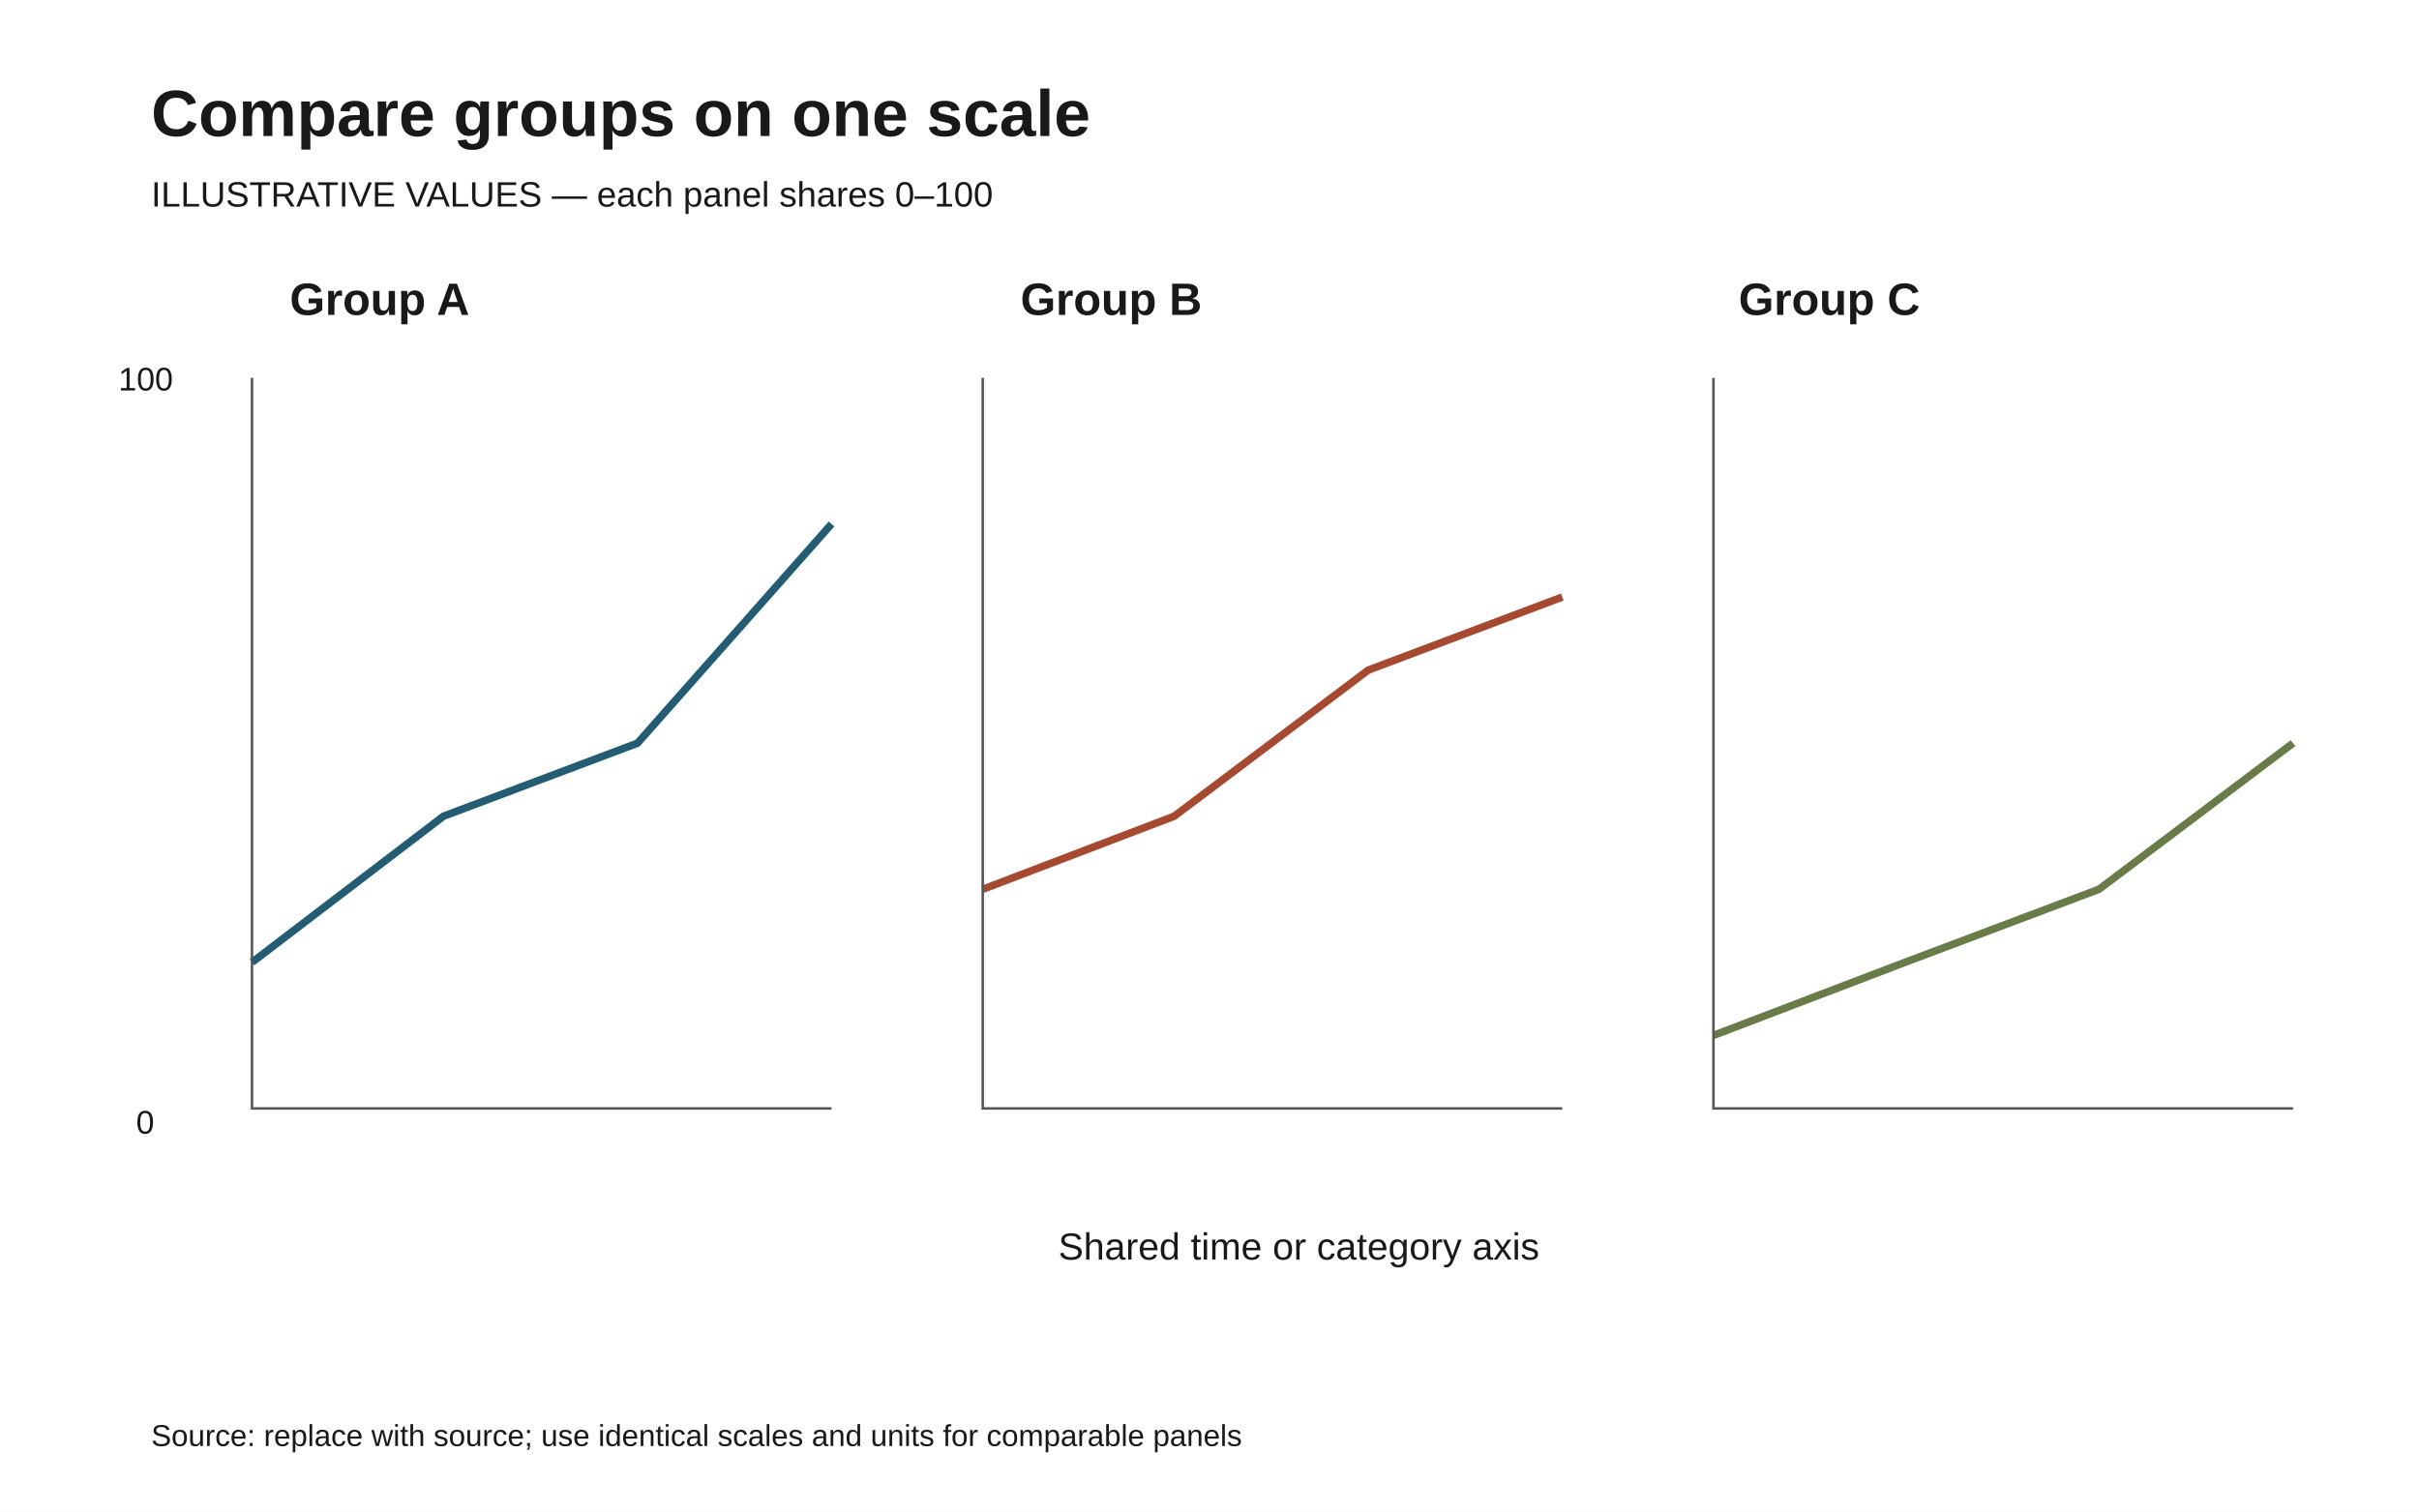
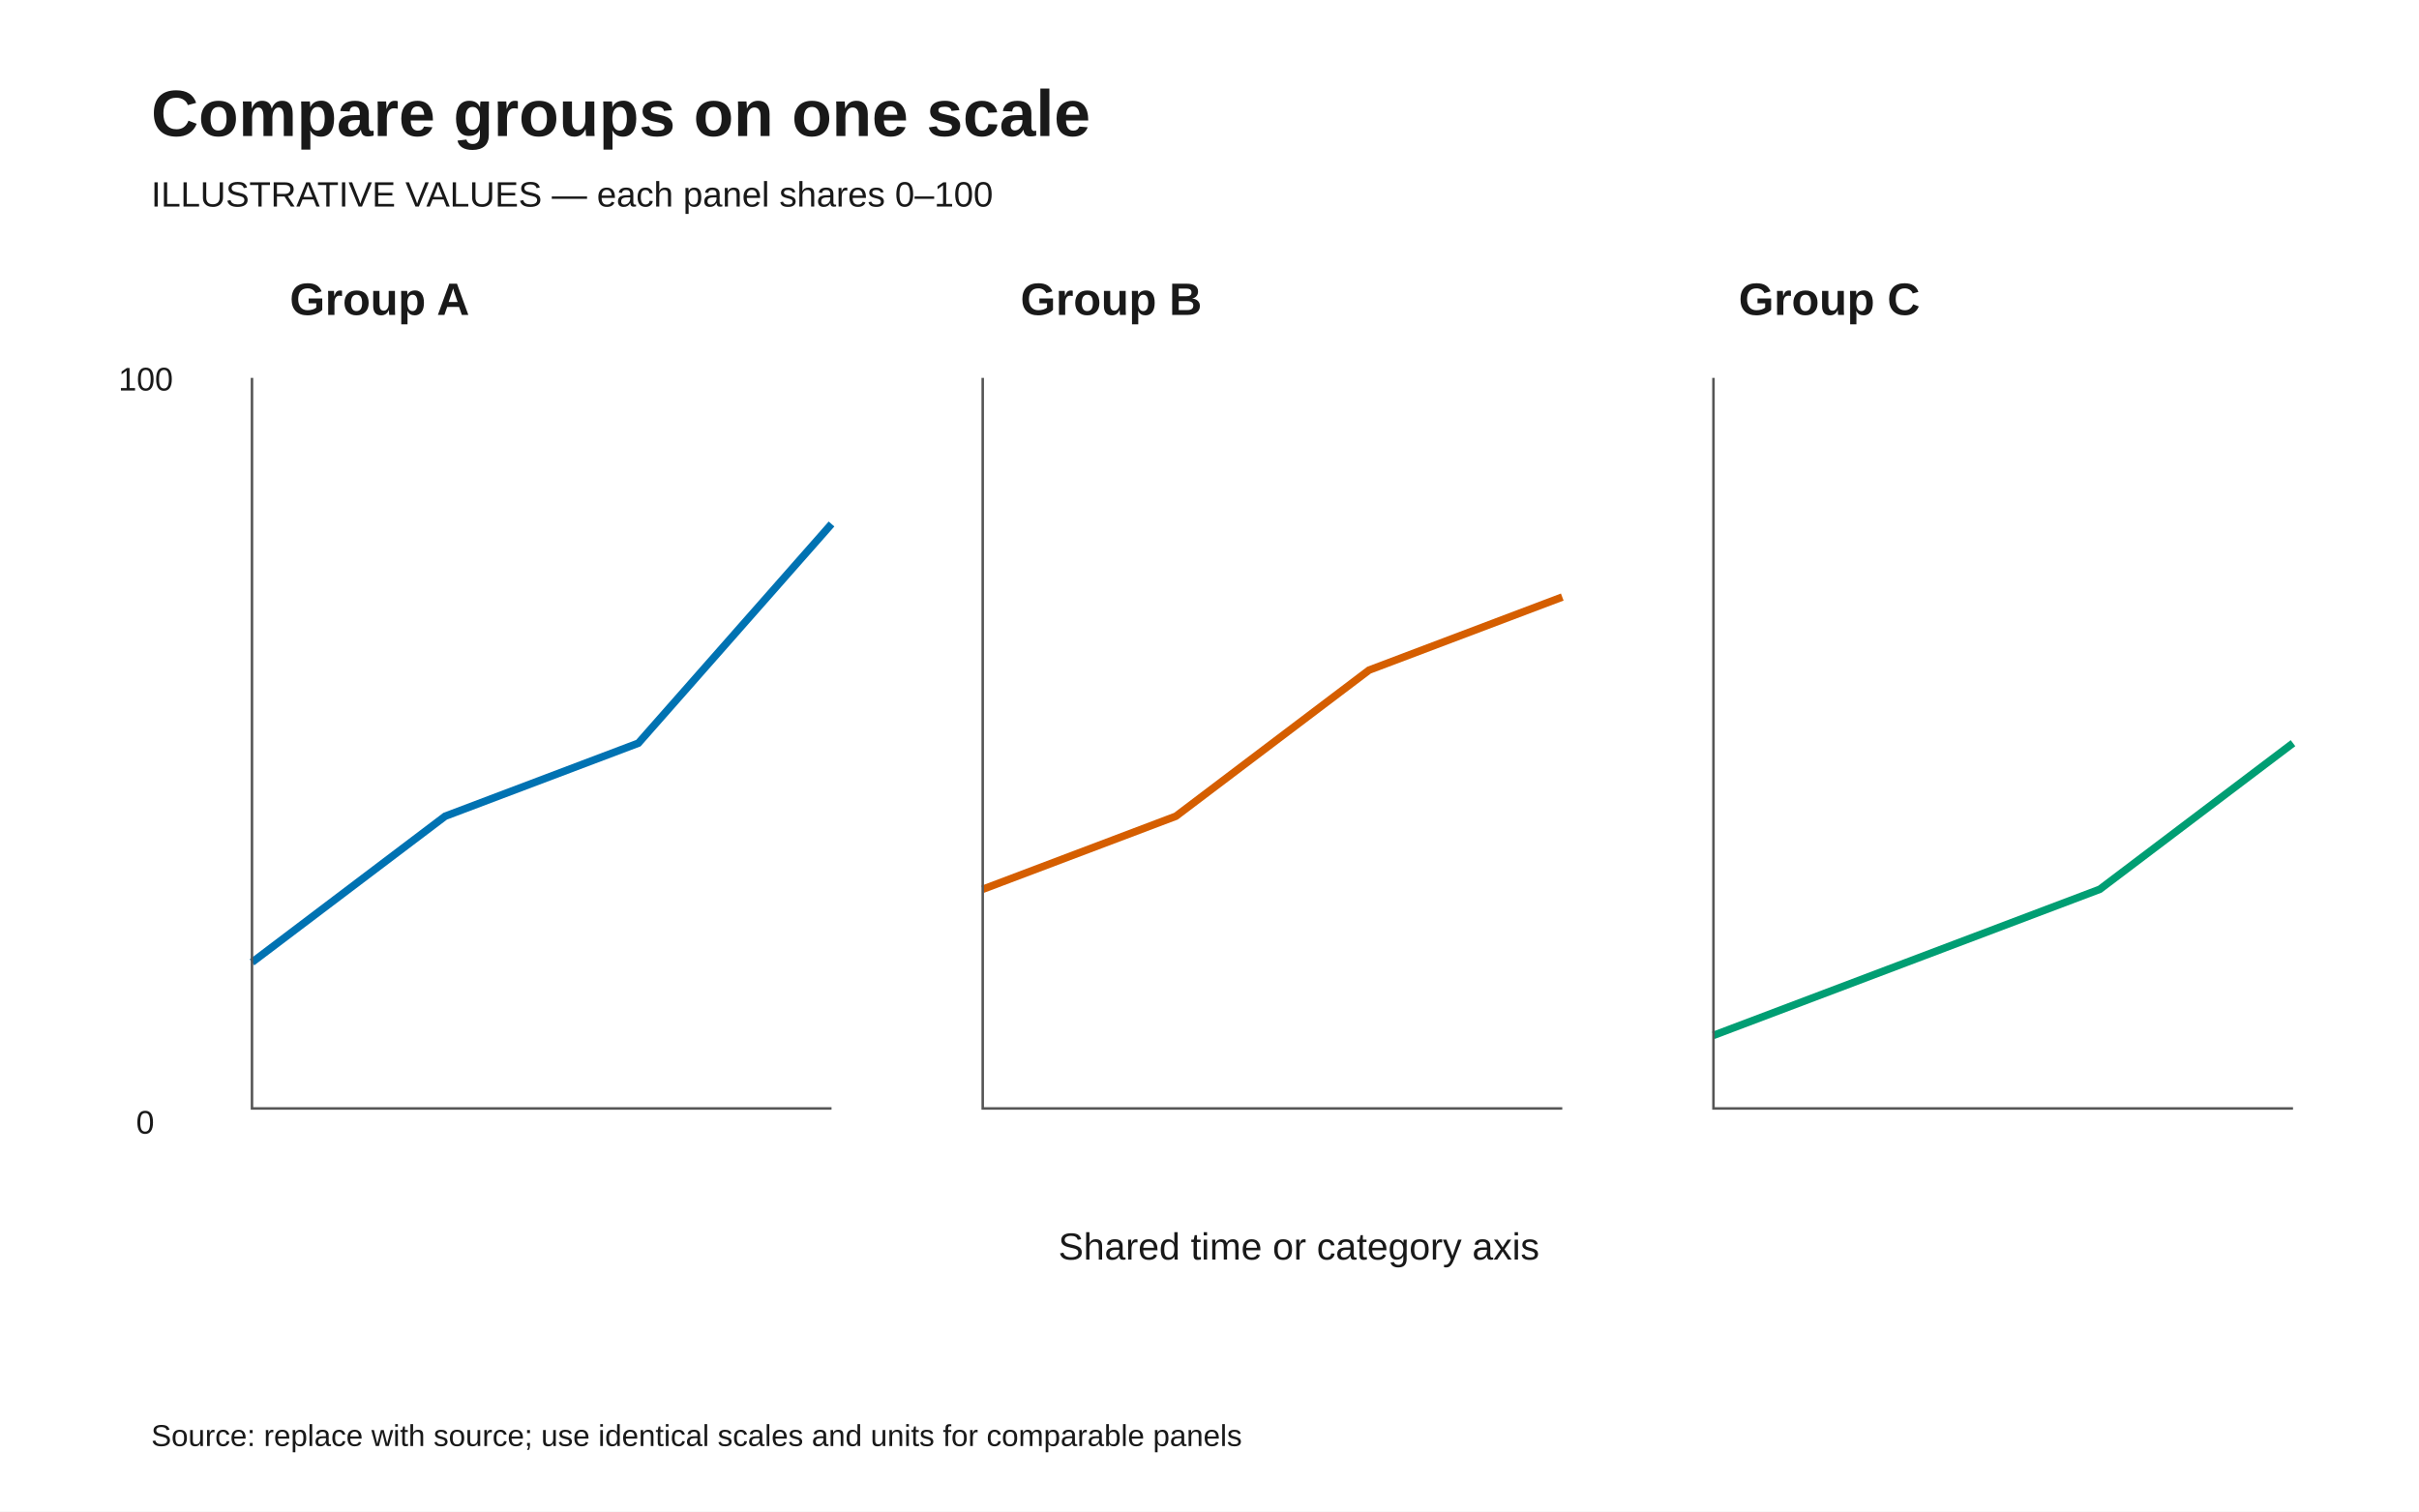
- <svg xmlns="http://www.w3.org/2000/svg" width="960" height="600" viewBox="0 0 960 600" role="img" aria-labelledby="title desc">
+ <svg xmlns="http://www.w3.org/2000/svg" data-rk-stage="chart" width="960" height="600" viewBox="0 0 960 600" role="img" aria-labelledby="title desc">
  <rect width="960" height="600" fill="#fff" />
-   <g data-rk-stage="chart" data-rk-focal="true" font-family="Arial, sans-serif" fill="#191919">
+   <g font-family="Arial, sans-serif" fill="#191919">
    <text x="60" y="54" font-size="26" font-weight="700">Compare groups on one scale</text>
    <text x="60" y="82" font-size="14">ILLUSTRATIVE VALUES — each panel shares 0–100</text>
-     <g data-rk-chart="line" data-rk-x-scale="linear" data-rk-x-domain="0,3" data-rk-x-range="100,330" data-rk-y-scale="linear" data-rk-y-domain="0,100" data-rk-y-range="440,150">
-       <text x="115" y="125" font-size="18" font-weight="700">Group A</text>
-       <path d="M100 382L176 324L253 295L330 208" fill="none" stroke="#245c73" stroke-width="3" data-rk-mark="line" data-rk-points="0,20 1,40 2,50 3,80" data-rk-series="A" />
-       <path d="M100 150V440H330" fill="none" stroke="#555" />
-     </g>
-     <g data-rk-chart="line" data-rk-x-scale="linear" data-rk-x-domain="0,3" data-rk-x-range="390,620" data-rk-y-scale="linear" data-rk-y-domain="0,100" data-rk-y-range="440,150">
-       <text x="405" y="125" font-size="18" font-weight="700">Group B</text>
-       <path d="M390 353L466 324L543 266L620 237" fill="none" stroke="#a64931" stroke-width="3" data-rk-mark="line" data-rk-points="0,30 1,40 2,60 3,70" data-rk-series="B" />
-       <path d="M390 150V440H620" fill="none" stroke="#555" />
-     </g>
-     <g data-rk-chart="line" data-rk-x-scale="linear" data-rk-x-domain="0,3" data-rk-x-range="680,910" data-rk-y-scale="linear" data-rk-y-domain="0,100" data-rk-y-range="440,150">
-       <text x="690" y="125" font-size="18" font-weight="700">Group C</text>
-       <path d="M680 411L756 382L833 353L910 295" fill="none" stroke="#687b48" stroke-width="3" data-rk-mark="line" data-rk-points="0,10 1,20 2,30 3,50" data-rk-series="C" />
-       <path d="M680 150V440H910" fill="none" stroke="#555" />
+     <g data-rk-focal="data-graphic">
+       <g data-rk-chart="line" data-rk-x-scale="linear" data-rk-x-domain="0,3" data-rk-x-range="100,330" data-rk-y-scale="linear" data-rk-y-domain="0,100" data-rk-y-range="440,150">
+         <text x="115" y="125" font-size="18" font-weight="700">Group A</text>
+         <path d="M100 382L176.667 324L253.333 295L330 208" fill="none" stroke="#0072B2" stroke-width="3" data-rk-mark="line" data-rk-points="0,20 1,40 2,50 3,80" data-rk-series="A" />
+         <path d="M100 150V440H330" fill="none" stroke="#555" />
+       </g>
+       <g data-rk-chart="line" data-rk-x-scale="linear" data-rk-x-domain="0,3" data-rk-x-range="390,620" data-rk-y-scale="linear" data-rk-y-domain="0,100" data-rk-y-range="440,150">
+         <text x="405" y="125" font-size="18" font-weight="700">Group B</text>
+         <path d="M390 353L466.667 324L543.333 266L620 237" fill="none" stroke="#D55E00" stroke-width="3" data-rk-mark="line" data-rk-points="0,30 1,40 2,60 3,70" data-rk-series="B" />
+         <path d="M390 150V440H620" fill="none" stroke="#555" />
+       </g>
+       <g data-rk-chart="line" data-rk-x-scale="linear" data-rk-x-domain="0,3" data-rk-x-range="680,910" data-rk-y-scale="linear" data-rk-y-domain="0,100" data-rk-y-range="440,150">
+         <text x="690" y="125" font-size="18" font-weight="700">Group C</text>
+         <path d="M680 411L756.667 382L833.333 353L910 295" fill="none" stroke="#009E73" stroke-width="3" data-rk-mark="line" data-rk-points="0,10 1,20 2,30 3,50" data-rk-series="C" />
+         <path d="M680 150V440H910" fill="none" stroke="#555" />
+       </g>
    </g>
    <text x="54" y="450" font-size="13">0</text>
    <text x="47" y="155" font-size="13">100</text>
    <text x="420" y="500" font-size="15">Shared time or category axis</text>
    <text x="60" y="574" font-size="12">Source: replace with source; use identical scales and units for comparable panels</text>
  </g>
</svg>
